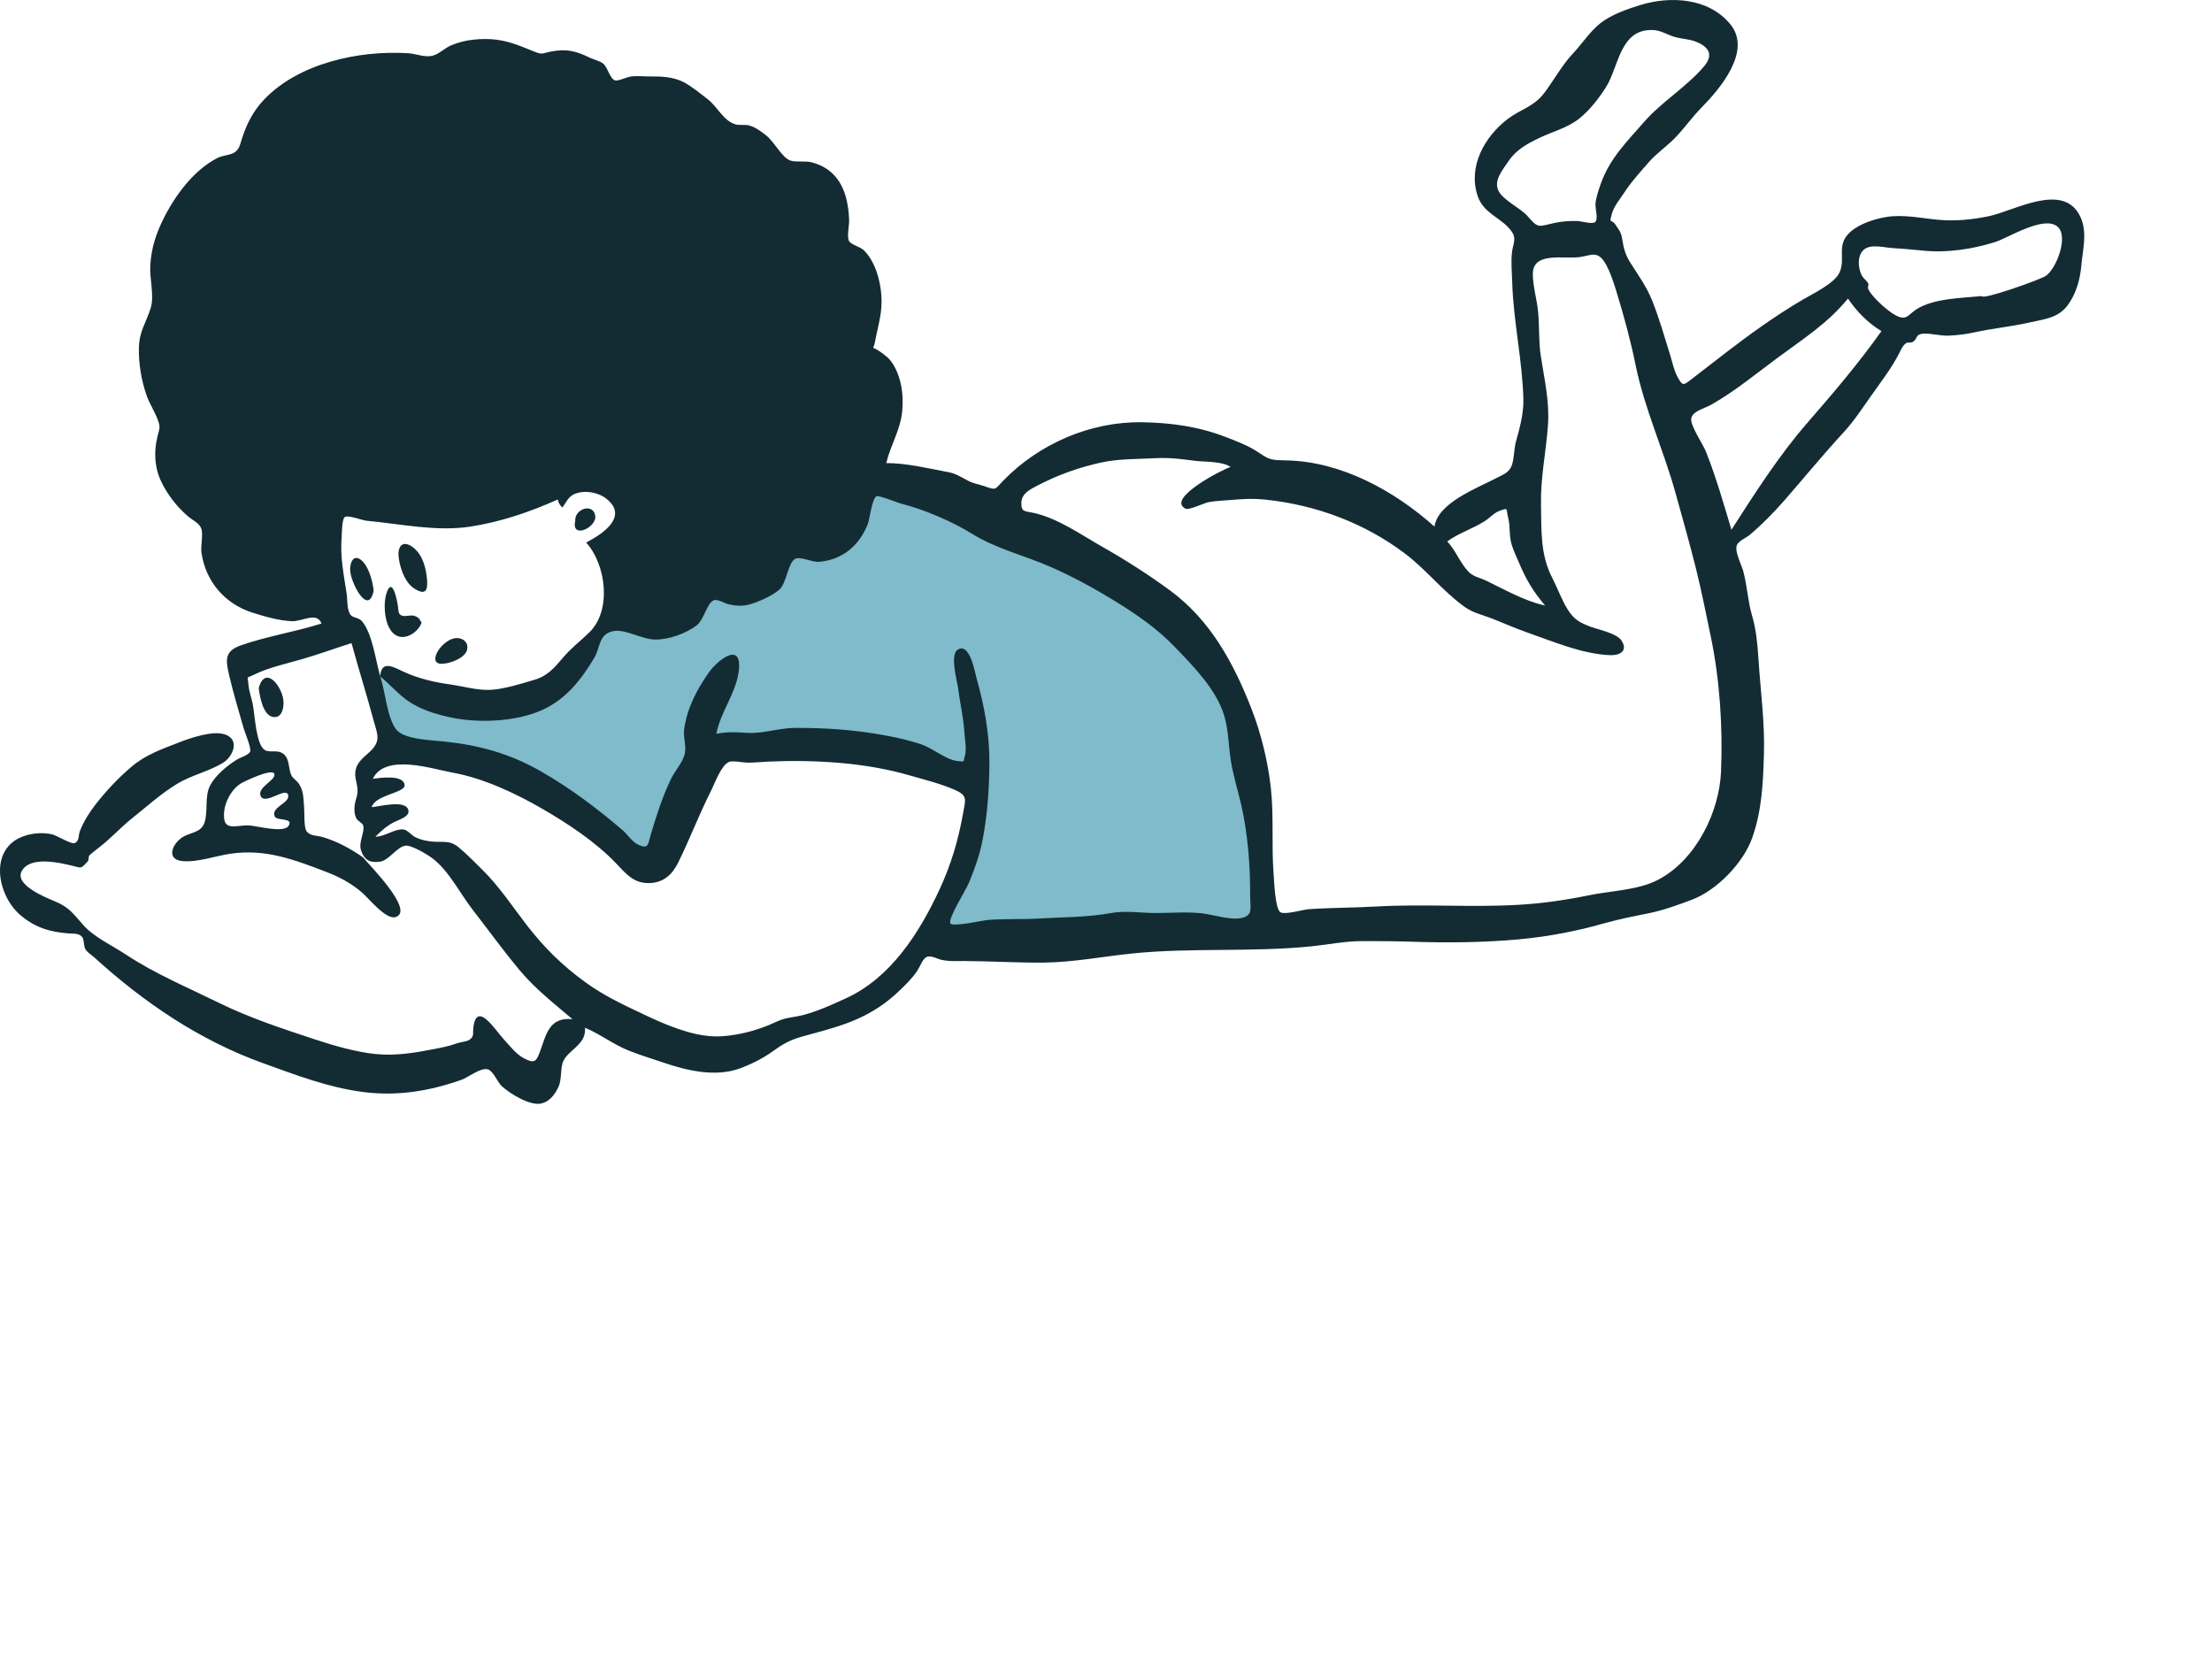
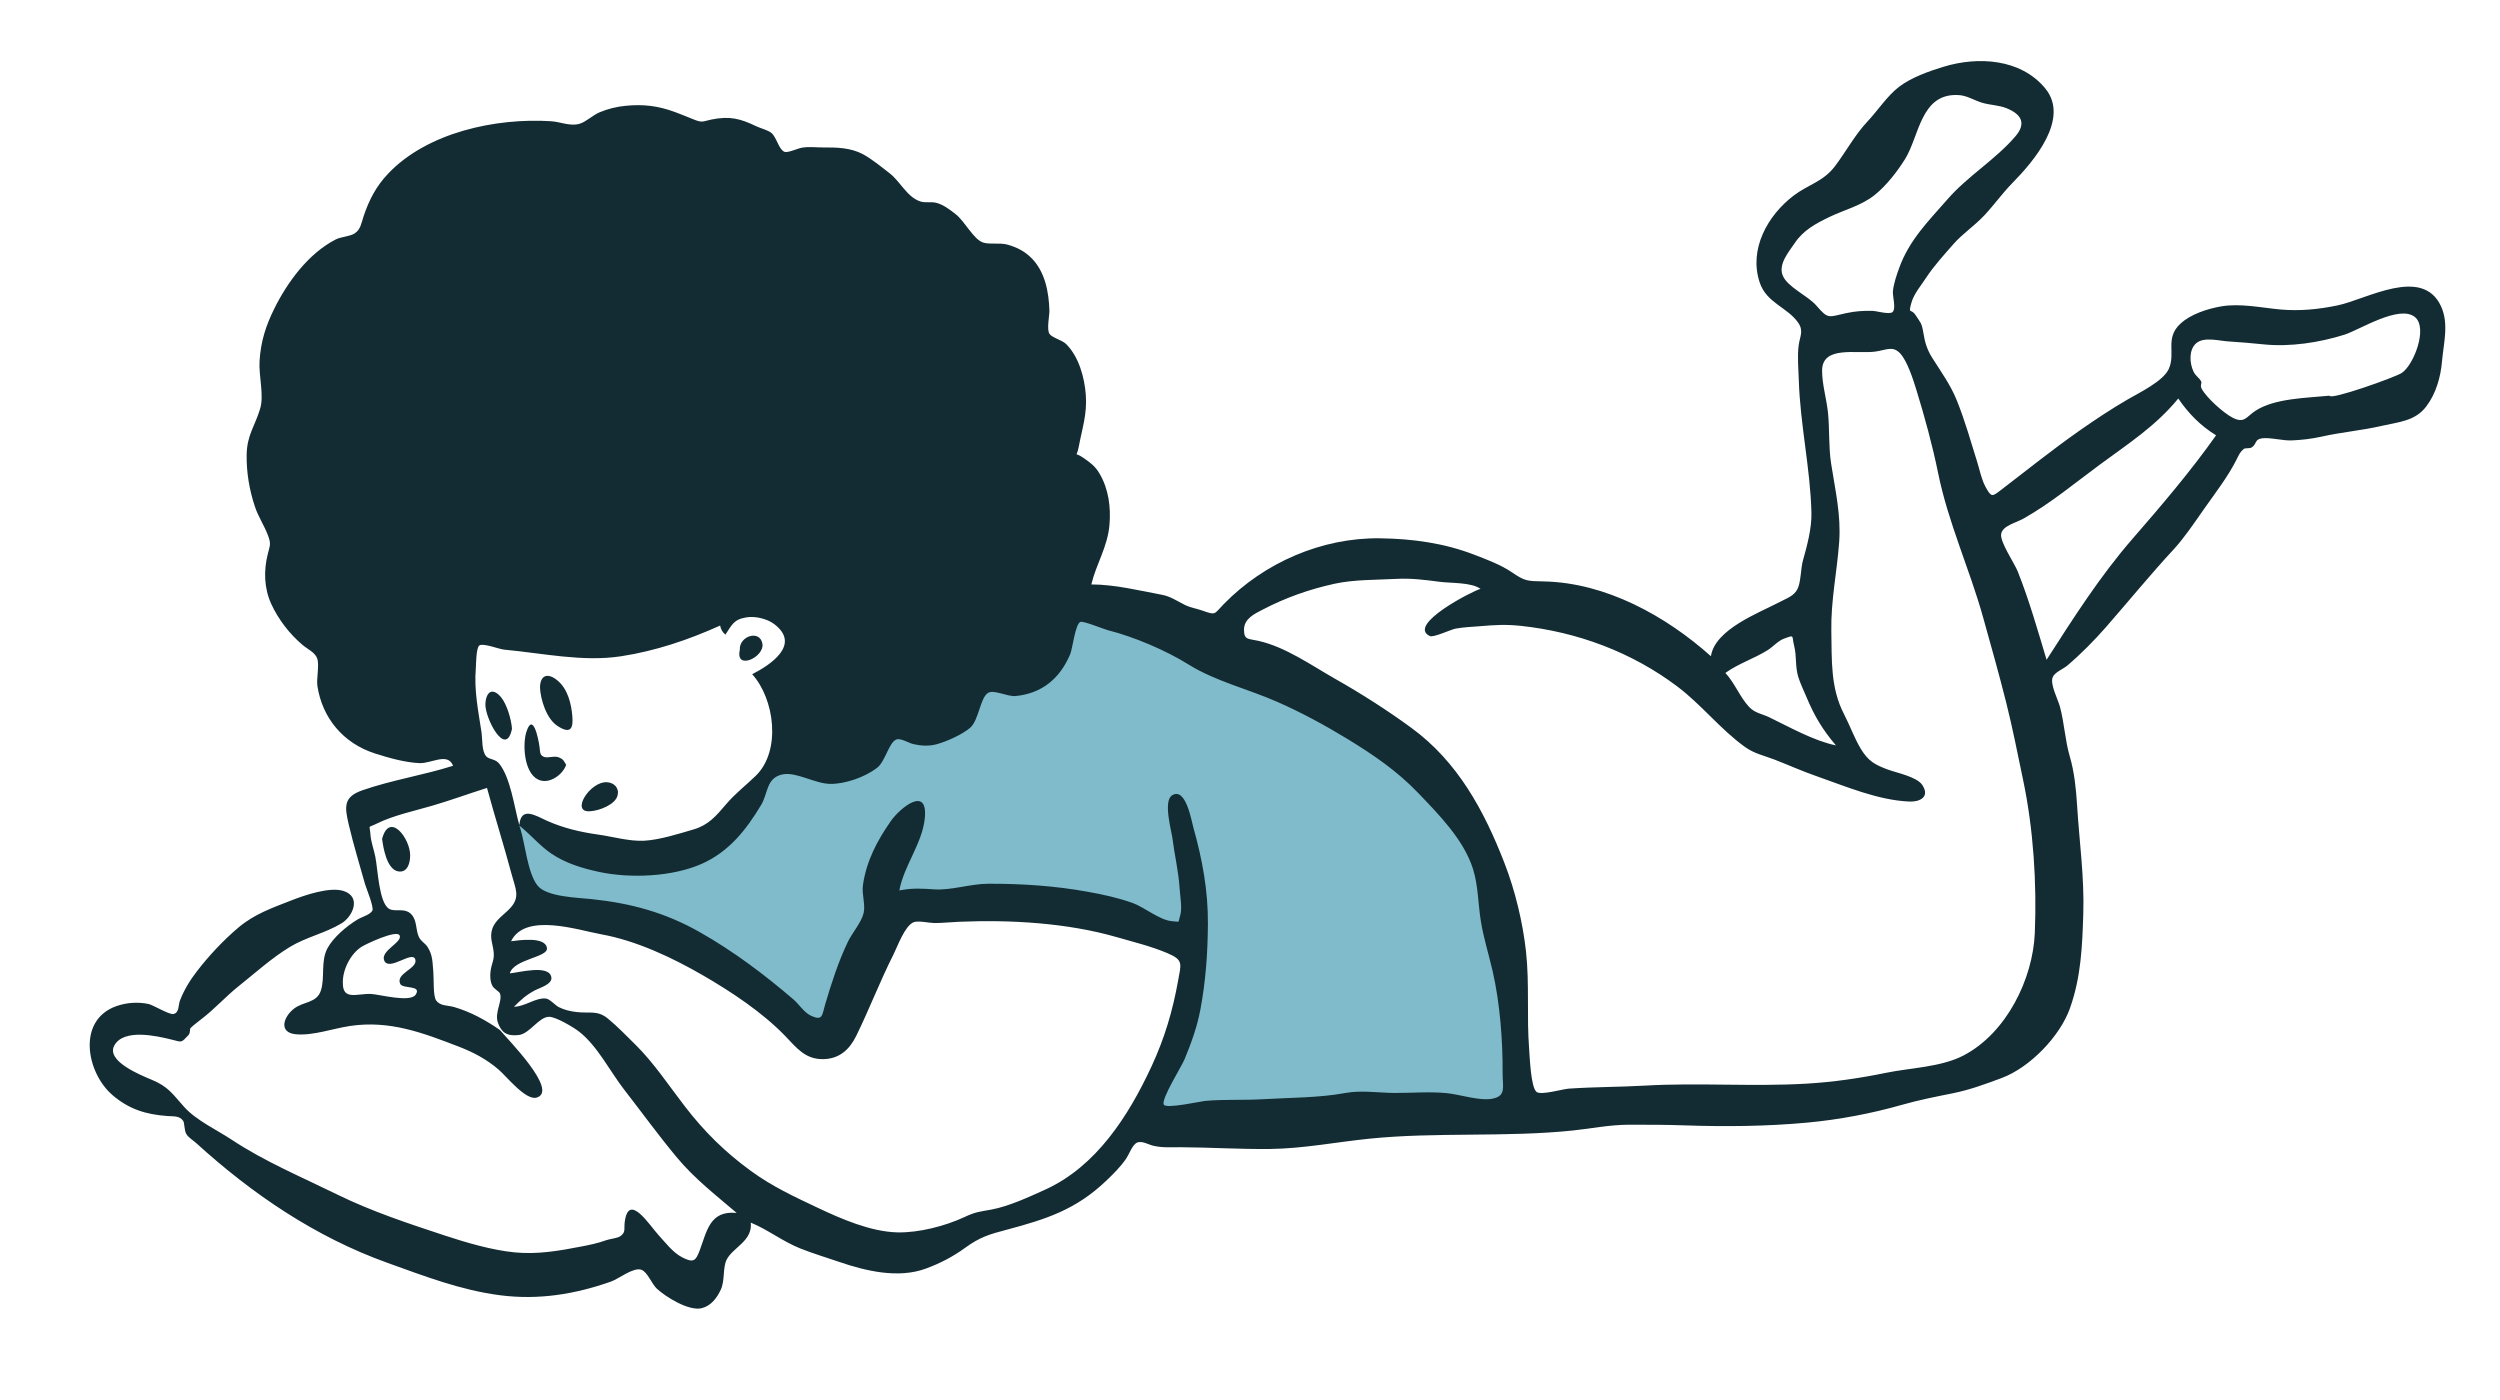
- <svg xmlns="http://www.w3.org/2000/svg" viewBox="0 0 1024 768" version="1.1">
-   <g stroke="none" stroke-width="1" fill="#FFFFFF00" fill-rule="evenodd">
-     <g transform="translate(-42, -146)">
-       <rect x="0" y="0" width="1024" height="768" />
-       <polyline fill="#7FBBCA" points="218 458.457 220.613 491.232 270.268 503.03 308.163 520.073 338.217 546.293 352.591 534.494 370.885 493.854 391.792 489.921 467.581 497.787 493.716 505.652 484.569 550.226 475.422 583 627 573.823 621.773 497.787 590.412 428.305 466.275 368 373.498 379.799 308.163 451.902 279.415 467.634 228.454 465.012" />
-       <path d="M843.006,157.211 C853.219,169.625 838.173,187.18 829.641,195.843 C825.501,200.048 822.068,204.909 818.021,209.219 C814.022,213.478 809.003,216.83 805.412,220.942 C801.641,225.26 797.29,229.986 794.137,234.843 C792.142,237.921 789.182,241.358 788.191,244.93 C786.767,250.066 787.957,247.099 789.84,250.003 C791.763,252.969 792.411,253.14 793.064,257.274 C793.697,261.292 794.598,264.233 796.769,267.666 C800.345,273.321 804.207,278.638 806.729,284.89 C810.082,293.206 812.454,301.648 815.125,310.203 C816.167,313.54 816.866,317.361 818.547,320.435 C820.934,324.802 821.271,324.436 824.823,321.712 C835.429,313.583 846.154,304.99 857.21,297.243 C863.543,292.805 870.122,288.459 876.805,284.571 C881.393,281.902 891.249,277.153 893.546,272.2 C896.59,265.631 891.851,259.604 898.375,253.556 C902.622,249.617 909.547,247.433 915.081,246.476 C922.904,245.125 931.546,247.055 939.36,247.754 C947.26,248.46 954.985,247.691 962.733,246.075 C974.593,243.601 997.376,229.911 1005.062,246.357 C1008.426,253.553 1006.153,261.526 1005.519,268.903 C1004.97,275.331 1003.083,282.156 999.079,287.444 C994.501,293.485 987.839,293.802 980.909,295.407 C972.724,297.3 964.325,297.99 956.13,299.838 C952.093,300.748 948.111,301.191 943.966,301.382 C940.278,301.553 934.957,300.058 931.72,300.53 C928.65,300.977 929.699,302.915 927.543,304.258 C926.668,304.803 924.886,304.412 924.34,304.852 C922.842,306.057 922.408,307.106 921.315,309.289 C917.844,316.222 912.593,322.98 908.129,329.331 C904.37,334.682 900.015,341.233 895.593,346.007 C886.217,356.131 877.112,367.285 867.859,377.863 C863.151,383.245 857.505,388.971 852.034,393.597 C850.346,395.025 846.933,396.31 846.07,398.31 C844.839,401.16 848.188,407.433 848.97,410.298 C850.828,417.11 851.08,424.145 853.051,430.853 C854.938,437.269 855.623,444.264 856.041,450.952 C856.988,466.068 859.053,480.404 858.569,495.529 C858.15,508.572 857.672,521.08 853.143,533.887 C849.02,545.543 836.669,558.233 825.182,562.528 C818.345,565.085 811.993,567.409 805.113,568.796 C798.317,570.165 791.157,571.567 784.41,573.495 C771.892,577.071 758.698,579.568 745.697,580.793 C729.057,582.36 711.698,582.51 695.101,581.934 C687.533,581.671 679.754,581.655 672.285,581.678 C664.544,581.701 657.252,583.226 649.515,584.038 C622.21,586.901 593.354,584.6 566.065,587.401 C552.577,588.785 539.11,591.449 525.388,591.609 C513.102,591.75 500.646,590.94 488.632,590.886 C484.822,590.869 481.502,591.174 477.695,590.299 C475.687,589.838 472.864,588.042 470.837,589.077 C469.066,589.98 467.731,593.79 466.633,595.412 C464.234,598.96 461.311,601.809 458.225,604.751 C445.973,616.428 433.832,620.361 417.753,624.64 C410.371,626.605 406.727,627.632 400.529,632.128 C395.481,635.79 390.372,638.421 384.561,640.58 C373.163,644.814 359.722,641.539 349.009,637.865 C343.822,636.087 338.372,634.469 333.072,632.357 C325.854,629.482 319.896,624.705 312.782,621.767 C313.598,629.358 305.365,631.907 302.867,637.008 C301.254,640.304 302.232,645.479 300.511,649.205 C298.915,652.661 296.448,655.928 292.6,656.833 C287.357,658.064 277.984,652.231 274.301,648.828 C272.257,646.938 270.431,641.906 267.927,641.069 C264.662,639.975 258.676,644.806 255.585,645.896 C240.794,651.117 225.806,653.58 209.925,651.5 C193.834,649.392 179.083,643.679 163.993,638.26 C134.44,627.649 108.716,610.181 85.574,589.148 C84.287,587.977 82.419,586.934 81.531,585.4 C80.755,584.06 80.823,580.897 80.317,580.15 C78.809,577.924 76.55,578.318 73.722,578.105 C64.985,577.445 58.045,575.335 51.273,569.48 C40.614,560.264 36.671,538.777 53.01,533.07 C57.187,531.61 61.784,531.32 66.102,532.219 C67.882,532.59 74.507,536.605 76.199,536.336 C78.764,535.928 78.266,532.626 78.947,530.861 C80.676,526.39 83.108,522.454 86.04,518.66 C90.914,512.353 96.853,506.013 102.948,500.881 C109.569,495.303 116.859,492.828 124.741,489.74 C130.051,487.659 140.416,484.087 146.04,485.948 C153.364,488.372 149.779,496.377 145.164,499.177 C138.572,503.177 130.662,504.816 123.982,508.863 C116.611,513.33 109.878,519.448 103.132,524.817 C97.703,529.137 92.999,534.47 87.484,538.613 C86.022,539.71 83.634,541.631 83.18,542.238 C83.022,542.448 83.217,544.156 82.493,544.916 C79.285,548.284 80.036,547.903 75.205,546.722 C69.51,545.329 55.915,542.178 52.076,549.239 C48.62,555.593 62.764,561.319 67.408,563.257 C74.226,566.101 75.819,568.958 80.69,574.377 C85.68,579.933 93.969,583.709 100.22,587.85 C113.732,596.8 128.92,603.15 143.39,610.261 C157.471,617.18 172.608,622.16 187.28,627.001 C196.138,629.923 206.754,633.059 216.051,633.959 C225.419,634.867 234.204,633.34 243.395,631.552 C247.07,630.837 249.845,630.289 253.688,628.934 C255.4,628.33 258.193,628.241 259.552,627.185 C261.659,625.548 260.783,624.24 261.156,621.443 C262.788,609.179 271.296,622.87 275.061,626.953 C277.966,630.104 280.826,633.977 284.65,635.974 C289.443,638.474 290.275,637.296 291.846,633.172 C294.786,625.45 295.892,616.673 307.002,617.807 C298.23,610.302 289.87,603.925 282.362,594.906 C274.954,586.009 268.028,576.447 260.924,567.303 C255.101,559.808 250.03,549.465 242.472,543.553 C240.083,541.684 232.82,537.378 230.055,537.468 C225.917,537.602 222.243,544.363 217.786,544.925 C212.863,545.547 210.596,543.828 209.19,539.831 C207.732,535.684 211.218,530.911 210.04,527.896 C209.712,527.057 207.617,526.052 206.969,524.834 C205.995,523.004 205.925,520.597 206.216,518.571 C206.651,515.547 207.72,514.313 207.492,511.271 C207.226,507.736 205.677,505.151 206.897,501.453 C208.178,497.569 212.12,495.442 214.58,492.573 C218.303,488.231 216.401,484.958 214.907,479.38 C211.709,467.445 207.979,455.646 204.733,443.718 C197.269,446.08 189.971,448.758 182.467,450.958 C175.25,453.077 166.319,454.977 159.622,458.318 C155.598,460.325 156.716,458.481 157.014,462.939 C157.204,465.824 158.424,469.05 158.99,471.895 C160.036,477.151 160.492,490.714 164.608,493.225 C167.101,494.746 171.111,492.536 173.852,495.608 C176.16,498.19 175.468,501.947 176.857,504.819 C177.72,506.604 179.39,507.283 180.429,508.924 C182.599,512.353 182.368,515.236 182.751,519.08 C182.991,521.499 182.619,528.747 183.823,530.627 C185.428,533.135 188.61,532.7 191.293,533.482 C198.053,535.45 204.28,538.874 210.02,542.867 C213,546.51 234.323,567.843 225.062,570.557 C220.591,571.868 212.679,561.794 209.46,559.055 C204.472,554.812 199.247,552.024 193.164,549.683 C178.318,543.971 164.886,538.837 148.719,541.209 C141.788,542.225 133.368,545.295 126.405,544.619 C119.398,543.939 121.213,537.689 125.595,534.2 C129.513,531.082 134.966,531.959 136.686,526.73 C138.421,521.448 136.558,514.772 139.342,509.479 C141.72,504.958 147.325,500.267 151.652,497.648 C153.538,496.507 156.772,495.709 157.758,494.027 C158.566,492.647 155.235,484.737 154.773,483.093 C152.512,475.037 150.047,466.973 148.132,458.83 C146.356,451.283 145.894,447.371 153.844,444.632 C165.976,440.45 178.697,438.494 190.835,434.65 C188.683,429.044 181.958,433.761 177.127,433.566 C171.211,433.328 164.364,431.381 158.729,429.563 C145.937,425.435 137.233,415.141 135.256,401.868 C134.821,398.957 136.191,393.117 135.131,390.543 C134.131,388.111 131.303,386.928 129.236,385.195 C123.909,380.731 119.191,374.601 116.317,368.257 C113.437,361.899 113.236,354.757 114.91,348.047 C115.831,344.35 116.352,343.842 115.049,340.346 C113.54,336.302 111.079,332.702 109.687,328.546 C107.408,321.739 106.165,314.401 106.289,307.213 C106.43,299.15 109.664,295.532 111.806,288.422 C113.497,282.811 111.19,275.054 111.576,268.827 C112.071,260.859 114.111,254.457 117.632,247.365 C123.042,236.468 131.609,224.787 142.76,219.073 C144.966,217.942 148.59,217.876 150.56,216.562 C153.008,214.93 153.2,212.524 154.158,209.664 C156.444,202.845 159.298,197.321 164.241,192.107 C180.273,175.2 208.365,169.212 230.894,170.639 C234.94,170.896 238.797,172.811 242.631,171.686 C245.288,170.906 248.103,168.138 250.842,166.991 C254.309,165.541 257.781,164.693 261.512,164.321 C268.878,163.587 274.869,164.363 281.658,166.85 C284.221,167.79 286.675,168.816 289.202,169.835 C293.19,171.447 292.963,170.679 296.714,169.932 C304.19,168.443 308.485,169.545 315.109,172.735 C316.874,173.585 319.666,174.216 321.183,175.407 C323.332,177.094 324.209,182.221 326.6,183.177 C327.927,183.709 332.029,181.753 333.739,181.475 C336.758,180.982 339.714,181.416 342.717,181.383 C348.034,181.326 353.655,181.523 358.51,184.037 C362.167,185.93 366.568,189.581 369.717,192.013 C374.074,195.377 376.796,201.738 382.237,203.5 C384.367,204.19 386.673,203.492 388.848,204.08 C391.684,204.846 394.407,206.9 396.704,208.714 C400.655,211.834 403.996,219.086 408.021,220.354 C410.706,221.201 414.882,220.317 417.955,221.194 C421.812,222.294 425.009,223.889 427.868,226.807 C433.322,232.375 434.862,240.604 435.096,248.153 C435.159,250.188 433.904,255.925 435.123,257.731 C436.206,259.333 440.284,260.257 441.945,261.901 C447.136,267.042 449.481,275.607 450.006,282.649 C450.606,290.683 448.532,296.346 447.104,304.035 C446.214,308.827 445.064,305.757 449.108,308.58 C451.885,310.518 453.803,311.874 455.603,314.916 C459.368,321.277 460.315,328.776 459.693,336.025 C458.916,345.07 454.33,351.811 452.267,360.369 C461.772,360.369 472.01,362.881 481.296,364.633 C484.721,365.28 487.376,367.164 490.416,368.674 C493.041,369.977 494.998,370.129 497.474,370.993 C503.466,373.083 502.308,372.734 506.476,368.457 C523.082,351.423 546.719,341.139 570.555,341.474 C583.85,341.659 596.711,343.414 609.14,348.2 C614.292,350.183 620.018,352.321 624.589,355.431 C629.883,359.036 630.671,358.994 637.67,359.14 C663.015,359.666 687.609,373.279 706.054,389.778 C707.702,378.711 725.676,372.075 734.38,367.488 C737.354,365.921 740.087,365.104 741.55,362.167 C742.92,359.419 742.839,353.765 743.754,350.528 C745.434,344.583 747.376,337.309 747.224,331.039 C746.79,312.888 742.589,294.82 742.045,276.626 C741.908,272.057 741.39,266.929 741.997,262.405 C742.486,258.76 744.15,256.487 741.758,253.113 C737.217,246.707 728.844,245.108 726.029,236.676 C721.492,223.088 729.286,209.193 739.926,201.111 C746.053,196.458 752.039,195.473 756.95,188.95 C761.372,183.073 765.11,176.123 770.15,170.78 C774.378,166.301 778.228,160.3 783.073,156.573 C788.04,152.751 795.333,150.168 801.264,148.352 C815.503,143.992 832.987,145.033 843.006,157.211 Z M397.94,498.556 C394.628,498.697 391.295,499.07 387.976,499.066 C385.958,499.063 381.267,497.973 379.448,498.741 C375.813,500.28 372.872,508.696 371.173,512.055 C365.67,522.944 361.337,534.361 355.968,545.292 C353.176,550.978 349.006,554.718 342.416,554.809 C335.033,554.911 331.559,550.18 326.873,545.326 C317.53,535.643 304.954,527.32 293.356,520.585 C280.829,513.313 265.892,506.265 251.63,503.697 C242.131,501.988 220.371,494.613 214.593,506.527 C217.546,506.132 228.817,504.408 229.295,509.403 C229.654,513.151 215.789,513.792 214.076,519.669 C217.701,519.387 230.215,515.893 231.095,521.282 C231.563,524.146 226.334,525.589 224.494,526.555 C220.849,528.472 218.654,530.463 215.785,533.344 C220.212,533.344 224.576,529.584 228.78,529.977 C230.514,530.139 232.599,532.731 234.176,533.522 C236.414,534.642 238.83,535.2 241.297,535.506 C246.67,536.171 249.922,534.655 254.205,538.155 C258.052,541.297 262.051,545.445 265.594,548.942 C273.156,556.409 279.381,565.885 285.869,574.275 C293.878,584.634 302.196,592.857 312.851,600.616 C321.524,606.93 330.315,611.019 340.142,615.668 C349.782,620.229 361.907,625.518 372.844,625.769 C381.568,625.97 392.472,623.171 400.412,619.447 C405.03,617.282 406.709,617.284 411.329,616.427 C418.501,615.097 426.802,611.246 433.441,608.226 C454.288,598.741 467.499,578.068 476.9,557.833 C482.25,546.317 485.592,535.064 487.822,522.604 C489.036,515.816 490.095,514.223 483.482,511.416 C476.803,508.581 469.584,506.829 462.632,504.826 C442.24,498.954 418.997,497.659 397.94,498.556 Z M447.755,375.726 C445.675,376.663 444.569,386.666 443.635,388.895 C439.468,398.839 432.078,405.044 421.239,406.079 C417.874,406.401 412.387,403.337 409.975,404.785 C406.746,406.725 406.163,415.995 402.689,419.036 C399.49,421.837 392.826,424.797 388.724,425.874 C385.557,426.705 382.416,426.476 379.26,425.744 C377.46,425.327 374.026,423.103 372.263,423.942 C369.262,425.372 367.848,432.985 364.422,435.567 C359.412,439.343 351.457,442.139 345.325,442.069 C339.001,441.996 331.377,436.999 325.746,438.195 C319.062,439.614 319.941,445.833 317.023,450.693 C310.825,461.015 303.783,469.906 292.641,474.834 C280.589,480.164 263.313,480.842 250.673,478.13 C243.801,476.656 236.905,474.572 231.106,470.633 C226.485,467.494 223.017,463.314 218.738,459.768 L218.038,459.2 L218.074,459.326 C218.169,459.656 218.265,459.979 218.363,460.292 C220.401,466.79 221.306,478.32 225.355,483.619 C228.978,488.362 241.557,488.627 247.614,489.265 C263.843,490.976 277.8,494.775 292.117,502.917 C305.821,510.71 318.337,520.141 330.201,530.305 C332.639,532.392 334.587,535.739 337.535,537.082 C342.35,539.275 341.961,536.715 343.234,532.427 C345.846,523.633 348.616,514.946 352.597,506.656 C354.301,503.103 358.18,498.701 359.012,494.928 C359.808,491.308 358.172,487.358 358.728,483.472 C360.132,473.653 364.564,465.281 370.12,457.34 C373.976,451.829 385.515,442.445 384.041,456.317 C382.952,466.56 375.474,475.635 373.634,485.7 C379.304,484.643 382.863,484.951 387.968,485.274 C394.934,485.714 402.855,482.988 410.035,482.965 C423.801,482.921 437.361,483.819 450.892,486.272 C457.159,487.409 463.126,488.694 469.168,490.839 C473.915,492.523 480.228,497.889 485.285,498.298 C488.952,498.595 487.673,499.076 488.671,495.947 C489.598,493.045 488.602,487.822 488.416,484.777 C487.996,477.886 486.344,471.179 485.488,464.333 C485.121,461.395 481.615,449.15 485.314,446.776 C490.975,443.144 493.341,457.395 494.062,459.947 C497.754,473.032 500.129,485.923 500.019,499.604 C499.922,511.435 499.136,522.808 496.923,534.57 C495.615,541.518 493.216,548.191 490.523,554.706 C489.106,558.138 480.788,571.147 481.944,573.438 C482.871,575.274 497.006,572.077 499.18,571.892 C506.916,571.229 514.673,571.69 522.419,571.23 C533.868,570.549 545.401,570.689 556.364,568.671 C562.901,567.466 569.838,568.618 576.369,568.66 C583.571,568.707 590.533,568.041 597.783,568.729 C603.288,569.249 611.55,572.156 616.861,570.948 C622.299,569.712 620.693,566.072 620.731,560.536 C620.82,547.16 619.629,531.767 616.642,518.761 C615.066,511.903 612.947,505.266 611.817,498.295 C610.686,491.321 610.745,483.784 608.641,477.031 C604.91,465.049 594.653,454.649 586.157,445.795 C577.413,436.683 567.688,430.068 556.961,423.533 C547.844,417.98 538.21,412.765 528.332,408.421 C516.477,403.207 503.015,399.992 492.029,393.127 C482.886,387.414 469.661,381.781 459.114,379.136 C457.444,378.718 448.935,375.196 447.755,375.726 Z M773.408,264.992 C765.802,266.061 751.582,262.346 751.589,272.834 C751.592,278.587 753.5,284.619 754.042,290.375 C754.681,297.167 754.239,304.002 755.273,310.768 C756.948,321.72 759.405,331.834 758.583,343.086 C757.686,355.318 755.137,367.071 755.375,379.477 C755.6,391.284 754.964,402.668 760.574,413.502 C762.941,418.077 764.862,423.451 767.466,427.731 C770.519,432.747 773.162,434.216 778.618,436.236 C782.035,437.501 790.448,439.148 792.661,442.558 C795.857,447.479 791.59,449.47 787.387,449.303 C774.407,448.786 761.079,442.994 748.91,438.764 C743.184,436.772 737.673,434.264 732.046,432.091 C727.549,430.354 723.883,429.754 719.794,426.791 C709.828,419.57 702.136,409.591 692.309,402.185 C673.716,388.173 651.425,379.808 628.074,377.326 C622.065,376.687 617.414,376.974 611.396,377.484 C608.067,377.766 604.77,377.857 601.474,378.468 C599.57,378.822 592.41,382.224 590.923,381.517 C581.263,376.925 608.617,362.945 611.693,362.18 C607.807,359.442 599.735,359.914 595.072,359.305 C589.12,358.526 583.334,357.767 577.323,358.095 C568.92,358.555 559.982,358.307 551.735,360.121 C541.402,362.392 531.617,365.88 522.279,370.775 C519.162,372.408 514.776,374.395 514.806,378.948 C514.834,383.227 516.537,382.526 520.703,383.474 C531.928,386.029 542.315,393.468 552.314,399.136 C562.947,405.161 573.537,411.93 583.403,419.15 C602.317,432.991 613.112,452.904 621.512,474.551 C625.857,485.746 629.007,498.82 630.314,510.752 C631.77,524.027 630.556,537.379 631.595,550.64 C631.839,553.774 632.258,566.28 634.623,568.228 C636.416,569.706 645.319,567.064 647.829,566.891 C658.319,566.169 668.873,566.241 679.164,565.647 C700.914,564.394 723.211,566.143 745.159,564.853 C756.2,564.203 766.888,562.65 777.715,560.422 C787.779,558.352 800.319,558.105 809.498,553.322 C827.169,544.115 837.942,521.918 838.717,503.124 C839.558,482.75 838.166,460.58 833.888,440.284 C831.645,429.641 829.7,419.513 827.06,408.996 C824.105,397.222 820.788,385.499 817.545,373.871 C811.958,353.854 803.263,335.206 799.101,314.69 C796.811,303.405 793.566,291.606 790.179,280.592 C788.931,276.532 786.47,268.82 783.565,265.736 C780.513,262.497 777.95,264.355 773.408,264.992 Z M153.371,508.779 C148.79,511.71 145.487,518.301 145.695,523.735 C145.695,530.907 151.649,527.851 157.259,528.112 C160.674,528.27 173.305,531.774 175.526,528.391 C178.177,524.352 170.203,526.155 169.193,523.988 C167.153,519.606 176.51,517.756 175.366,513.958 C174.223,510.161 164.715,518.924 162.677,514.515 C160.791,510.433 170.395,506.903 168.921,504.092 C167.67,501.709 154.99,507.741 153.371,508.779 Z M173.265,471.409 C173.241,474.466 172.188,478.532 168.387,477.908 C163.641,477.129 162.203,468.018 161.769,464.57 C164.809,453.218 173.316,464.446 173.265,471.409 Z M311.068,373.844 C305.58,374.704 304.962,377.161 302.396,380.932 C301.225,379.999 300.499,378.761 300.22,377.219 C287.246,383.063 273.748,387.63 259.676,389.79 C243.997,392.199 227.642,388.554 211.711,387.069 C209.65,386.877 203.321,384.328 201.641,385.34 C200.251,386.178 200.274,393.209 200.161,394.568 C199.386,403.831 201.153,412.015 202.513,421.081 C202.876,423.495 202.52,428.723 204.422,430.782 C205.76,432.23 208.142,431.704 209.836,433.89 C214.404,439.79 215.829,451.216 217.932,458.824 L217.984,459.009 L217.995,458.873 C218.645,451.117 224.709,455.101 229.22,457.135 C236.003,460.193 243.111,461.828 250.448,462.856 C256.348,463.684 263.042,465.661 269.094,465.345 C275.451,465.014 283.27,462.497 289.459,460.686 C295.322,458.971 298.558,455.259 302.605,450.48 C306.471,445.915 310.677,442.789 314.85,438.715 C325.36,428.453 322.483,407.191 313.353,397.148 C320.74,393.357 333.55,385.022 322.315,376.569 C319.412,374.383 314.569,373.296 311.068,373.844 Z M217.984,459.009 L217.974,459.149 L217.974,459.149 L218.038,459.2 L217.984,459.009 Z M253.975,441.393 C256.887,441.614 258.98,443.804 258.214,446.823 C257.245,450.637 250.615,453.026 247.3,453.237 C238.515,454.288 246.825,440.853 253.975,441.393 Z M226.23,426.719 C226.545,428.933 226.233,430.313 228.152,431.032 C229.619,431.582 232.392,430.451 234.197,431.215 C235.997,431.98 236.055,432.442 237.161,434.238 C235.908,438.156 230.163,442.588 225.553,440.231 C219.82,437.301 219.286,425.744 220.858,420.812 C223.521,412.453 225.76,423.417 226.23,426.719 Z M735.979,382.581 C733.587,383.45 731.478,385.914 729.339,387.255 C723.649,390.821 717.426,392.715 711.976,396.62 C715.868,400.819 717.906,406.513 721.707,410.554 C724.085,413.083 726.977,413.364 729.838,414.736 C738.196,418.747 748.034,424.389 757.267,426.306 C751.86,419.981 748.431,414.258 745.22,406.572 C744.073,403.824 742.633,400.917 741.773,398.063 C740.541,393.975 741.204,389.649 740.16,385.614 C739.034,381.26 740.587,380.908 735.979,382.581 Z M210.46,406.528 C212.891,409.398 214.759,415.866 214.966,419.531 C212.401,431.814 203.816,414.867 204.077,409.366 C204.32,404.292 206.983,402.427 210.46,406.528 Z M233.72,399.807 C237.886,403.36 239.247,409.295 239.679,414.199 C240.149,419.514 238.935,421.773 233.641,418.357 C229.006,415.366 226.687,407.401 226.447,402.734 C226.447,397.415 229.683,396.363 233.72,399.807 Z M317.533,384.593 C318.573,390.14 306.29,395.841 308.296,387.155 C307.894,381.612 316.428,378.718 317.533,384.593 Z M897.479,284.217 C888.202,295.544 876.967,302.736 865.358,311.295 C855.074,318.877 845.282,327.069 834.148,333.363 C830.879,335.212 825.524,336.288 824.933,339.722 C824.378,342.952 830.371,351.624 831.756,355.126 C836.433,366.934 839.885,379.051 843.54,391.235 C854.437,374.251 865.427,356.984 878.783,341.627 C890.57,328.074 902.661,313.893 912.965,299.289 C906.728,295.49 901.561,290.251 897.479,284.217 Z M965.485,258.096 C955.152,261.325 943.249,263.143 932.481,262.043 C927.599,261.543 922.791,261.128 917.862,260.823 C914.173,260.596 907.932,258.796 904.758,261.64 C901.755,264.328 902.118,269.679 903.647,273.021 C904.635,275.181 906.007,275.53 906.903,277.319 C907.192,277.895 906.336,278.891 907.079,280.246 C909.121,283.976 916.07,290.209 919.813,292.108 C924.615,294.545 925.333,291.711 929.076,289.255 C936.958,284.086 950.199,283.992 959.432,283.062 C959.619,285.048 986.378,275.499 989.019,273.746 C993.958,270.47 999.746,255.389 994.491,250.92 C988.148,245.525 971.621,256.176 965.485,258.096 Z M785.533,186.212 C782.281,191.395 777.955,196.96 773.151,200.838 C767.725,205.217 760.682,206.917 754.479,209.914 C748.86,212.627 743.866,215.346 740.36,220.581 C737.932,224.202 733.486,229.284 735.513,233.951 C737.588,238.725 745.759,242.073 749.309,246.223 C754.197,251.935 754.204,250.814 761.526,249.235 C765.183,248.446 768.657,248.2 772.395,248.331 C773.907,248.383 779.011,249.865 780.352,248.87 C782.068,247.596 780.381,242.306 780.598,240.247 C780.929,237.116 782.042,233.885 783.097,230.933 C787.28,219.213 795.233,211.484 802.966,202.597 C811.262,193.062 822.629,186.369 830.804,176.789 C835.318,171.5 833.263,167.761 827.069,165.285 C823.921,164.027 820.233,164.033 817.003,163.03 C813.663,161.994 810.688,159.952 807.109,159.912 C791.902,159.302 791.417,176.832 785.533,186.212 Z" fill="#132C33" />
-     </g>
-   </g>
+ <svg xmlns="http://www.w3.org/2000/svg" width="584" height="327" viewBox="0 0 584 327" fill="none">
+   <path fill-rule="evenodd" clip-rule="evenodd" d="M121.328 192.464L122.819 211.156L151.137 217.885L172.749 227.604L189.89 242.558L198.087 235.829L208.52 212.651L220.444 210.408L263.668 214.894L278.572 219.38L273.356 244.801L268.139 263.492L354.586 258.259L351.605 214.894L333.719 175.268L262.922 140.875L210.011 147.604L172.749 188.726L156.354 197.698L127.29 196.202" fill="#7FBBCA" />
+   <path fill-rule="evenodd" clip-rule="evenodd" d="M477.777 20.659C483.601 27.739 475.02 37.751 470.155 42.691C467.793 45.09 465.836 47.862 463.528 50.32C461.247 52.749 458.385 54.661 456.336 57.006C454.186 59.468 451.704 62.164 449.906 64.934C448.768 66.689 447.08 68.65 446.515 70.687C445.703 73.616 446.382 71.924 447.456 73.58C448.552 75.271 448.922 75.369 449.294 77.726C449.655 80.018 450.169 81.695 451.407 83.653C453.447 86.879 455.649 89.91 457.088 93.476C459 98.219 460.353 103.034 461.876 107.913C462.47 109.816 462.869 111.995 463.828 113.748C465.189 116.238 465.381 116.03 467.407 114.476C473.455 109.84 479.572 104.94 485.877 100.521C489.489 97.99 493.241 95.512 497.053 93.294C499.669 91.772 505.29 89.064 506.6 86.239C508.337 82.493 505.634 79.055 509.354 75.606C511.777 73.359 515.726 72.114 518.882 71.568C523.344 70.798 528.272 71.898 532.729 72.297C537.234 72.7 541.64 72.261 546.058 71.34C552.822 69.929 565.816 62.121 570.2 71.501C572.118 75.604 570.821 80.152 570.46 84.359C570.147 88.025 569.071 91.917 566.787 94.933C564.177 98.378 560.377 98.559 556.425 99.474C551.757 100.554 546.967 100.948 542.293 102.002C539.991 102.52 537.72 102.773 535.356 102.882C533.252 102.979 530.218 102.127 528.371 102.396C526.621 102.651 527.219 103.756 525.989 104.522C525.491 104.833 524.474 104.61 524.163 104.861C523.308 105.548 523.061 106.146 522.438 107.391C520.458 111.345 517.463 115.199 514.917 118.822C512.774 121.873 510.29 125.61 507.768 128.332C502.421 134.106 497.228 140.467 491.951 146.5C489.266 149.569 486.046 152.835 482.926 155.473C481.963 156.288 480.017 157.021 479.525 158.161C478.822 159.787 480.732 163.364 481.178 164.998C482.238 168.883 482.382 172.895 483.506 176.721C484.582 180.38 484.973 184.37 485.211 188.183C485.751 196.804 486.929 204.981 486.653 213.606C486.413 221.045 486.141 228.179 483.558 235.482C481.207 242.13 474.163 249.367 467.612 251.816C463.712 253.275 460.09 254.6 456.166 255.391C452.29 256.172 448.207 256.972 444.359 258.071C437.22 260.111 429.695 261.535 422.28 262.233C412.79 263.127 402.89 263.213 393.425 262.884C389.109 262.734 384.672 262.725 380.412 262.738C375.998 262.751 371.839 263.621 367.427 264.084C351.854 265.717 335.397 264.405 319.834 266.002C312.141 266.791 304.461 268.311 296.635 268.402C289.629 268.482 282.525 268.02 275.673 267.99C273.5 267.98 271.607 268.154 269.435 267.655C268.29 267.392 266.68 266.368 265.524 266.958C264.514 267.473 263.753 269.646 263.126 270.571C261.759 272.594 260.091 274.219 258.331 275.897C251.344 282.557 244.42 284.799 235.25 287.24C231.04 288.361 228.961 288.947 225.427 291.511C222.548 293.599 219.634 295.099 216.32 296.331C209.819 298.746 202.154 296.878 196.044 294.783C193.086 293.768 189.978 292.845 186.955 291.641C182.838 290.001 179.441 287.277 175.383 285.601C175.849 289.93 171.153 291.385 169.729 294.294C168.809 296.173 169.366 299.125 168.385 301.25C167.475 303.221 166.068 305.084 163.874 305.6C160.883 306.302 155.538 302.975 153.437 301.035C152.271 299.957 151.23 297.087 149.802 296.609C147.94 295.986 144.526 298.741 142.764 299.363C134.328 302.34 125.78 303.745 116.723 302.559C107.546 301.357 99.133 298.098 90.527 295.008C73.673 288.956 59.002 278.994 45.804 266.998C45.07 266.331 44.005 265.736 43.498 264.861C43.056 264.097 43.095 262.293 42.806 261.867C41.946 260.597 40.657 260.822 39.045 260.7C34.062 260.324 30.104 259.121 26.241 255.782C20.163 250.526 17.914 238.271 27.233 235.016C29.614 234.184 32.236 234.018 34.699 234.531C35.714 234.743 39.492 237.033 40.457 236.879C41.92 236.647 41.636 234.763 42.025 233.757C43.01 231.207 44.398 228.962 46.07 226.798C48.849 223.201 52.237 219.586 55.712 216.659C59.488 213.477 63.646 212.066 68.141 210.305C71.169 209.118 77.081 207.081 80.288 208.142C84.466 209.525 82.421 214.09 79.789 215.687C76.029 217.968 71.518 218.903 67.709 221.211C63.505 223.759 59.665 227.248 55.817 230.31C52.721 232.774 50.039 235.815 46.894 238.177C46.059 238.804 44.698 239.899 44.439 240.245C44.349 240.365 44.459 241.339 44.047 241.772C42.217 243.693 42.646 243.476 39.891 242.802C36.643 242.008 28.889 240.211 26.699 244.238C24.728 247.862 32.795 251.127 35.444 252.232C39.332 253.854 40.24 255.484 43.019 258.575C45.864 261.743 50.592 263.896 54.157 266.258C61.863 271.362 70.525 274.984 78.777 279.039C86.807 282.985 95.44 285.826 103.808 288.587C108.86 290.253 114.914 292.041 120.217 292.555C125.559 293.073 130.569 292.201 135.811 291.182C137.907 290.774 139.49 290.462 141.682 289.689C142.658 289.345 144.251 289.294 145.026 288.692C146.227 287.758 145.728 287.012 145.941 285.417C146.872 278.422 151.723 286.231 153.871 288.559C155.527 290.356 157.159 292.565 159.34 293.704C162.073 295.13 162.547 294.458 163.443 292.106C165.12 287.702 165.751 282.696 172.087 283.343C167.084 279.063 162.317 275.426 158.034 270.282C153.81 265.208 149.86 259.755 145.808 254.54C142.487 250.265 139.595 244.367 135.285 240.995C133.922 239.929 129.78 237.473 128.203 237.525C125.843 237.601 123.748 241.457 121.206 241.777C118.398 242.132 117.106 241.152 116.304 238.872C115.472 236.507 117.46 233.785 116.788 232.066C116.602 231.587 115.406 231.014 115.037 230.319C114.482 229.276 114.442 227.903 114.608 226.748C114.855 225.023 115.465 224.319 115.335 222.584C115.184 220.568 114.3 219.094 114.996 216.985C115.727 214.77 117.975 213.556 119.377 211.92C121.501 209.444 120.416 207.577 119.564 204.396C117.74 197.59 115.613 190.861 113.762 184.058C109.505 185.405 105.343 186.932 101.063 188.187C96.947 189.395 91.853 190.479 88.034 192.384C85.74 193.529 86.377 192.477 86.547 195.02C86.656 196.665 87.351 198.505 87.674 200.128C88.27 203.125 88.53 210.861 90.878 212.292C92.299 213.16 94.587 211.9 96.15 213.651C97.466 215.124 97.072 217.267 97.864 218.904C98.356 219.922 99.308 220.31 99.901 221.245C101.139 223.201 101.007 224.845 101.225 227.038C101.362 228.417 101.15 232.551 101.836 233.623C102.752 235.054 104.567 234.805 106.097 235.251C109.952 236.374 113.503 238.327 116.777 240.604C118.476 242.682 130.637 254.848 125.356 256.396C122.806 257.143 118.293 251.398 116.458 249.836C113.613 247.416 110.633 245.826 107.164 244.491C98.697 241.233 91.037 238.306 81.816 239.658C77.863 240.238 73.061 241.988 69.091 241.603C65.094 241.215 66.129 237.65 68.628 235.661C70.863 233.883 73.973 234.383 74.954 231.401C75.943 228.388 74.88 224.581 76.469 221.562C77.825 218.984 81.021 216.308 83.489 214.815C84.565 214.164 86.409 213.709 86.971 212.75C87.432 211.963 85.533 207.451 85.269 206.514C83.98 201.919 82.574 197.321 81.481 192.676C80.469 188.372 80.205 186.141 84.739 184.579C91.658 182.194 98.913 181.079 105.835 178.886C104.608 175.689 100.773 178.379 98.018 178.268C94.644 178.132 90.739 177.022 87.525 175.985C80.23 173.631 75.266 167.76 74.138 160.191C73.89 158.53 74.671 155.2 74.067 153.731C73.496 152.344 71.883 151.67 70.705 150.681C67.667 148.135 64.976 144.64 63.337 141.022C61.694 137.396 61.58 133.322 62.534 129.496C63.06 127.387 63.357 127.097 62.614 125.103C61.753 122.797 60.35 120.744 59.556 118.374C58.256 114.492 57.547 110.307 57.618 106.208C57.698 101.609 59.543 99.546 60.764 95.491C61.729 92.29 60.413 87.867 60.633 84.315C60.916 79.771 62.079 76.12 64.087 72.075C67.172 65.861 72.058 59.199 78.418 55.94C79.676 55.295 81.743 55.257 82.866 54.508C84.262 53.577 84.372 52.205 84.918 50.574C86.222 46.685 87.85 43.535 90.669 40.561C99.812 30.919 115.833 27.504 128.682 28.317C130.989 28.464 133.189 29.556 135.376 28.915C136.891 28.47 138.496 26.891 140.058 26.237C142.035 25.41 144.016 24.926 146.143 24.715C150.344 24.296 153.761 24.738 157.633 26.157C159.095 26.693 160.495 27.278 161.935 27.859C164.21 28.778 164.081 28.341 166.22 27.914C170.483 27.065 172.933 27.694 176.71 29.513C177.717 29.997 179.31 30.358 180.175 31.037C181.401 31.999 181.9 34.923 183.264 35.468C184.021 35.772 186.36 34.656 187.336 34.497C189.057 34.216 190.743 34.464 192.456 34.445C195.488 34.412 198.694 34.525 201.463 35.959C203.548 37.038 206.059 39.12 207.854 40.508C210.339 42.426 211.892 46.054 214.994 47.058C216.21 47.452 217.524 47.054 218.765 47.389C220.382 47.826 221.935 48.998 223.245 50.032C225.498 51.812 227.404 55.947 229.699 56.67C231.231 57.153 233.612 56.65 235.365 57.15C237.564 57.777 239.388 58.687 241.019 60.351C244.129 63.526 245.007 68.219 245.141 72.525C245.176 73.685 244.461 76.957 245.156 77.987C245.774 78.901 248.1 79.428 249.047 80.366C252.007 83.297 253.345 88.182 253.644 92.198C253.986 96.78 252.803 100.01 251.989 104.395C251.482 107.128 250.826 105.377 253.132 106.987C254.715 108.092 255.809 108.865 256.836 110.601C258.983 114.228 259.523 118.505 259.169 122.639C258.726 127.798 256.11 131.642 254.934 136.523C260.354 136.523 266.193 137.955 271.489 138.955C273.443 139.324 274.956 140.398 276.691 141.26C278.187 142.003 279.303 142.089 280.716 142.582C284.133 143.774 283.472 143.575 285.85 141.136C295.32 131.421 308.8 125.556 322.395 125.747C329.977 125.853 337.312 126.854 344.4 129.583C347.338 130.714 350.604 131.933 353.211 133.707C356.23 135.763 356.679 135.739 360.671 135.822C375.126 136.122 389.152 143.885 399.671 153.295C400.611 146.984 410.862 143.199 415.826 140.583C417.522 139.689 419.081 139.223 419.915 137.548C420.696 135.981 420.65 132.757 421.172 130.91C422.131 127.52 423.238 123.371 423.151 119.796C422.903 109.444 420.508 99.139 420.198 88.763C420.119 86.158 419.824 83.233 420.17 80.653C420.449 78.574 421.398 77.278 420.034 75.353C417.444 71.7 412.669 70.788 411.064 65.979C408.476 58.23 412.921 50.305 418.989 45.696C422.483 43.042 425.897 42.48 428.698 38.761C431.22 35.409 433.352 31.445 436.226 28.398C438.637 25.844 440.833 22.421 443.596 20.295C446.429 18.116 450.588 16.642 453.971 15.607C462.091 13.121 472.063 13.714 477.777 20.659ZM223.95 215.333C222.061 215.413 220.16 215.626 218.268 215.623C217.116 215.622 214.441 215 213.404 215.438C211.331 216.316 209.653 221.116 208.685 223.031C205.546 229.242 203.075 235.753 200.013 241.987C198.42 245.23 196.042 247.362 192.284 247.414C188.074 247.473 186.092 244.774 183.42 242.006C178.092 236.484 170.919 231.737 164.305 227.896C157.16 223.749 148.641 219.729 140.507 218.265C135.091 217.29 122.68 213.084 119.385 219.878C121.069 219.653 127.497 218.67 127.77 221.519C127.974 223.657 120.067 224.022 119.09 227.374C121.158 227.213 128.295 225.22 128.797 228.293C129.063 229.927 126.081 230.75 125.032 231.301C122.953 232.394 121.701 233.529 120.065 235.173C122.59 235.173 125.079 233.029 127.476 233.252C128.465 233.345 129.654 234.823 130.554 235.274C131.83 235.913 133.207 236.231 134.615 236.406C137.679 236.785 139.534 235.921 141.977 237.917C144.17 239.708 146.451 242.074 148.472 244.069C152.784 248.327 156.335 253.731 160.034 258.516C164.603 264.424 169.346 269.114 175.423 273.539C180.369 277.14 185.383 279.472 190.987 282.123C196.485 284.724 203.4 287.741 209.638 287.884C214.613 287.998 220.832 286.402 225.36 284.278C227.993 283.043 228.951 283.045 231.586 282.556C235.676 281.797 240.41 279.601 244.197 277.879C256.086 272.469 263.621 260.679 268.982 249.139C272.033 242.571 273.939 236.154 275.211 229.048C275.904 225.176 276.507 224.268 272.736 222.667C268.927 221.05 264.81 220.051 260.845 218.909C249.215 215.56 235.959 214.821 223.95 215.333ZM252.36 145.281C251.174 145.816 250.543 151.521 250.01 152.792C247.634 158.463 243.419 162.002 237.238 162.592C235.319 162.775 232.189 161.028 230.814 161.854C228.973 162.96 228.64 168.247 226.658 169.981C224.834 171.579 221.034 173.267 218.694 173.881C216.888 174.355 215.096 174.225 213.297 173.807C212.27 173.569 210.312 172.301 209.306 172.779C207.595 173.595 206.788 177.936 204.834 179.409C201.977 181.563 197.441 183.158 193.943 183.117C190.336 183.076 185.989 180.226 182.777 180.908C178.965 181.718 179.466 185.264 177.802 188.036C174.267 193.923 170.251 198.993 163.897 201.804C157.023 204.843 147.171 205.23 139.962 203.684C136.043 202.843 132.11 201.654 128.802 199.408C126.167 197.617 124.189 195.234 121.749 193.211L121.35 192.888L121.37 192.959C121.424 193.148 121.479 193.332 121.535 193.51C122.698 197.216 123.214 203.792 125.523 206.814C127.589 209.519 134.763 209.67 138.217 210.034C147.473 211.01 155.433 213.176 163.598 217.82C171.413 222.264 178.552 227.643 185.318 233.439C186.708 234.63 187.819 236.538 189.5 237.305C192.246 238.555 192.024 237.095 192.75 234.65C194.24 229.634 195.82 224.68 198.091 219.952C199.062 217.926 201.274 215.415 201.749 213.264C202.203 211.199 201.27 208.947 201.587 206.73C202.388 201.13 204.916 196.355 208.084 191.827C210.283 188.684 216.864 183.332 216.023 191.243C215.402 197.085 211.137 202.261 210.088 208.001C213.322 207.398 215.352 207.574 218.263 207.758C222.236 208.009 226.753 206.454 230.848 206.441C238.699 206.416 246.433 206.928 254.15 208.327C257.724 208.976 261.126 209.708 264.572 210.931C267.28 211.892 270.88 214.953 273.764 215.186C275.855 215.355 275.126 215.629 275.695 213.845C276.224 212.19 275.656 209.211 275.55 207.474C275.31 203.544 274.368 199.719 273.88 195.815C273.671 194.139 271.671 187.156 273.781 185.802C277.009 183.731 278.358 191.858 278.77 193.314C280.875 200.776 282.23 208.128 282.167 215.93C282.112 222.678 281.664 229.164 280.402 235.872C279.656 239.834 278.287 243.64 276.752 247.356C275.943 249.313 271.199 256.732 271.859 258.039C272.388 259.086 280.449 257.263 281.688 257.157C286.101 256.779 290.524 257.042 294.942 256.78C301.471 256.391 308.049 256.471 314.302 255.32C318.03 254.633 321.986 255.29 325.71 255.314C329.818 255.34 333.788 254.961 337.923 255.353C341.063 255.65 345.775 257.307 348.804 256.619C351.905 255.914 350.989 253.838 351.011 250.681C351.061 243.052 350.382 234.273 348.679 226.856C347.78 222.945 346.571 219.159 345.927 215.184C345.282 211.206 345.315 206.908 344.116 203.057C341.988 196.223 336.138 190.292 331.292 185.242C326.306 180.046 320.759 176.273 314.642 172.546C309.442 169.379 303.948 166.405 298.314 163.928C291.553 160.954 283.876 159.12 277.61 155.205C272.396 151.947 264.854 148.735 258.838 147.226C257.886 146.988 253.033 144.979 252.36 145.281ZM438.084 82.128C433.746 82.738 425.637 80.619 425.641 86.6C425.642 89.882 426.731 93.322 427.04 96.605C427.404 100.478 427.152 104.376 427.742 108.235C428.697 114.481 430.098 120.249 429.629 126.666C429.118 133.642 427.664 140.345 427.8 147.421C427.928 154.154 427.565 160.647 430.765 166.826C432.115 169.434 433.21 172.499 434.696 174.94C436.436 177.801 437.944 178.639 441.056 179.791C443.004 180.512 447.803 181.452 449.065 183.396C450.887 186.203 448.453 187.338 446.057 187.243C438.654 186.948 431.053 183.645 424.113 181.232C420.847 180.096 417.704 178.666 414.495 177.427C411.93 176.436 409.84 176.094 407.507 174.404C401.824 170.286 397.437 164.595 391.832 160.371C381.229 152.38 368.516 147.609 355.198 146.194C351.772 145.829 349.119 145.993 345.687 146.284C343.788 146.445 341.908 146.496 340.028 146.845C338.942 147.047 334.859 148.987 334.011 148.584C328.502 145.965 344.102 137.992 345.856 137.556C343.64 135.994 339.036 136.264 336.377 135.916C332.983 135.472 329.683 135.039 326.254 135.226C321.462 135.488 316.365 135.347 311.661 136.381C305.768 137.677 300.188 139.666 294.862 142.457C293.084 143.389 290.583 144.522 290.6 147.119C290.616 149.559 291.588 149.159 293.964 149.7C300.365 151.157 306.289 155.399 311.992 158.632C318.056 162.068 324.095 165.929 329.722 170.046C340.509 177.94 346.665 189.297 351.456 201.642C353.934 208.027 355.731 215.483 356.476 222.288C357.306 229.859 356.614 237.474 357.206 245.037C357.346 246.824 357.585 253.956 358.933 255.068C359.956 255.911 365.034 254.404 366.465 254.305C372.448 253.893 378.467 253.934 384.336 253.596C396.74 252.881 409.456 253.878 421.973 253.142C428.27 252.772 434.366 251.887 440.541 250.616C446.28 249.435 453.432 249.294 458.667 246.566C468.745 241.315 474.889 228.656 475.331 217.938C475.811 206.318 475.017 193.674 472.577 182.099C471.298 176.03 470.188 170.253 468.683 164.256C466.998 157.541 465.105 150.855 463.256 144.223C460.07 132.807 455.111 122.172 452.737 110.472C451.431 104.036 449.581 97.307 447.649 91.025C446.937 88.71 445.534 84.311 443.877 82.552C442.136 80.706 440.675 81.765 438.084 82.128ZM84.469 221.163C81.857 222.835 79.973 226.593 80.092 229.692C80.092 233.783 83.487 232.04 86.687 232.189C88.635 232.279 95.838 234.277 97.104 232.348C98.617 230.044 94.069 231.073 93.493 229.837C92.329 227.338 97.666 226.282 97.014 224.117C96.361 221.951 90.939 226.949 89.777 224.434C88.701 222.106 94.178 220.093 93.338 218.49C92.624 217.131 85.393 220.571 84.469 221.163ZM95.815 199.85C95.802 201.594 95.201 203.913 93.033 203.557C90.327 203.113 89.506 197.916 89.259 195.95C90.992 189.476 95.844 195.879 95.815 199.85ZM174.406 144.208C171.276 144.699 170.923 146.1 169.46 148.25C168.792 147.718 168.378 147.012 168.219 146.133C160.82 149.466 153.122 152.07 145.096 153.302C136.155 154.676 126.827 152.597 117.742 151.75C116.566 151.641 112.957 150.187 111.998 150.764C111.205 151.242 111.219 155.252 111.154 156.027C110.713 161.31 111.72 165.977 112.496 171.148C112.703 172.525 112.5 175.506 113.584 176.681C114.348 177.506 115.706 177.206 116.672 178.453C119.277 181.818 120.09 188.334 121.29 192.673L121.319 192.779L121.325 192.701C121.696 188.277 125.154 190.55 127.727 191.71C131.595 193.454 135.649 194.386 139.834 194.973C143.198 195.445 147.016 196.572 150.468 196.392C154.093 196.203 158.553 194.768 162.082 193.735C165.426 192.757 167.271 190.64 169.579 187.914C171.784 185.311 174.183 183.528 176.563 181.205C182.557 175.352 180.916 163.226 175.709 157.498C179.922 155.336 187.228 150.583 180.821 145.762C179.165 144.515 176.403 143.895 174.406 144.208ZM121.319 192.779L121.313 192.858L121.35 192.888L121.319 192.779ZM141.845 182.732C143.506 182.858 144.7 184.107 144.263 185.829C143.71 188.004 139.929 189.366 138.039 189.487C133.028 190.086 137.768 182.424 141.845 182.732ZM126.022 174.363C126.201 175.626 126.023 176.413 127.118 176.823C127.955 177.137 129.536 176.491 130.565 176.927C131.592 177.363 131.625 177.627 132.256 178.651C131.542 180.886 128.265 183.413 125.635 182.069C122.366 180.398 122.061 173.807 122.958 170.994C124.477 166.227 125.754 172.48 126.022 174.363ZM416.738 149.191C415.374 149.686 414.171 151.091 412.951 151.856C409.706 153.89 406.157 154.97 403.049 157.197C405.268 159.592 406.431 162.84 408.598 165.144C409.955 166.586 411.604 166.747 413.236 167.529C418.003 169.817 423.613 173.034 428.879 174.128C425.795 170.52 423.839 167.256 422.008 162.873C421.354 161.306 420.533 159.648 420.043 158.02C419.34 155.689 419.718 153.222 419.122 150.921C418.481 148.437 419.366 148.237 416.738 149.191ZM117.028 162.848C118.414 164.485 119.48 168.174 119.598 170.264C118.135 177.269 113.239 167.604 113.388 164.466C113.526 161.573 115.045 160.509 117.028 162.848ZM130.294 159.015C132.67 161.041 133.445 164.426 133.692 167.223C133.96 170.254 133.267 171.543 130.248 169.594C127.605 167.888 126.282 163.346 126.145 160.684C126.145 157.651 127.991 157.051 130.294 159.015ZM178.093 150.338C178.686 153.502 171.681 156.753 172.825 151.799C172.596 148.638 177.463 146.987 178.093 150.338ZM508.844 93.092C503.553 99.552 497.145 103.654 490.524 108.535C484.659 112.86 479.075 117.532 472.725 121.121C470.86 122.176 467.807 122.789 467.47 124.748C467.153 126.59 470.571 131.536 471.361 133.533C474.028 140.267 475.997 147.178 478.081 154.126C484.296 144.44 490.564 134.592 498.181 125.834C504.903 118.105 511.799 110.017 517.675 101.688C514.118 99.522 511.171 96.534 508.844 93.092ZM547.628 78.195C541.735 80.037 534.947 81.074 528.805 80.446C526.021 80.161 523.279 79.924 520.468 79.751C518.364 79.621 514.805 78.595 512.995 80.217C511.282 81.75 511.489 84.801 512.361 86.707C512.925 87.939 513.707 88.138 514.218 89.159C514.383 89.487 513.895 90.055 514.319 90.828C515.483 92.955 519.446 96.51 521.581 97.593C524.319 98.983 524.729 97.366 526.864 95.966C531.359 93.018 538.91 92.964 544.176 92.433C544.283 93.567 559.544 88.12 561.05 87.121C563.867 85.252 567.168 76.652 564.171 74.103C560.553 71.026 551.128 77.1 547.628 78.195ZM444.999 37.199C443.144 40.155 440.678 43.329 437.938 45.54C434.843 48.038 430.827 49.008 427.289 50.717C424.084 52.264 421.236 53.814 419.236 56.8C417.852 58.865 415.316 61.763 416.472 64.425C417.656 67.148 422.316 69.057 424.34 71.424C427.128 74.682 427.132 74.042 431.308 73.142C433.393 72.692 435.375 72.552 437.506 72.626C438.369 72.656 441.28 73.501 442.045 72.934C443.023 72.207 442.061 69.19 442.185 68.016C442.374 66.23 443.008 64.388 443.61 62.704C445.996 56.02 450.532 51.612 454.942 46.543C459.673 41.105 466.155 37.288 470.818 31.825C473.392 28.809 472.22 26.676 468.688 25.264C466.892 24.547 464.789 24.55 462.947 23.978C461.042 23.387 459.345 22.223 457.304 22.2C448.631 21.852 448.355 31.85 444.999 37.199Z" fill="#132C33" />
</svg>
